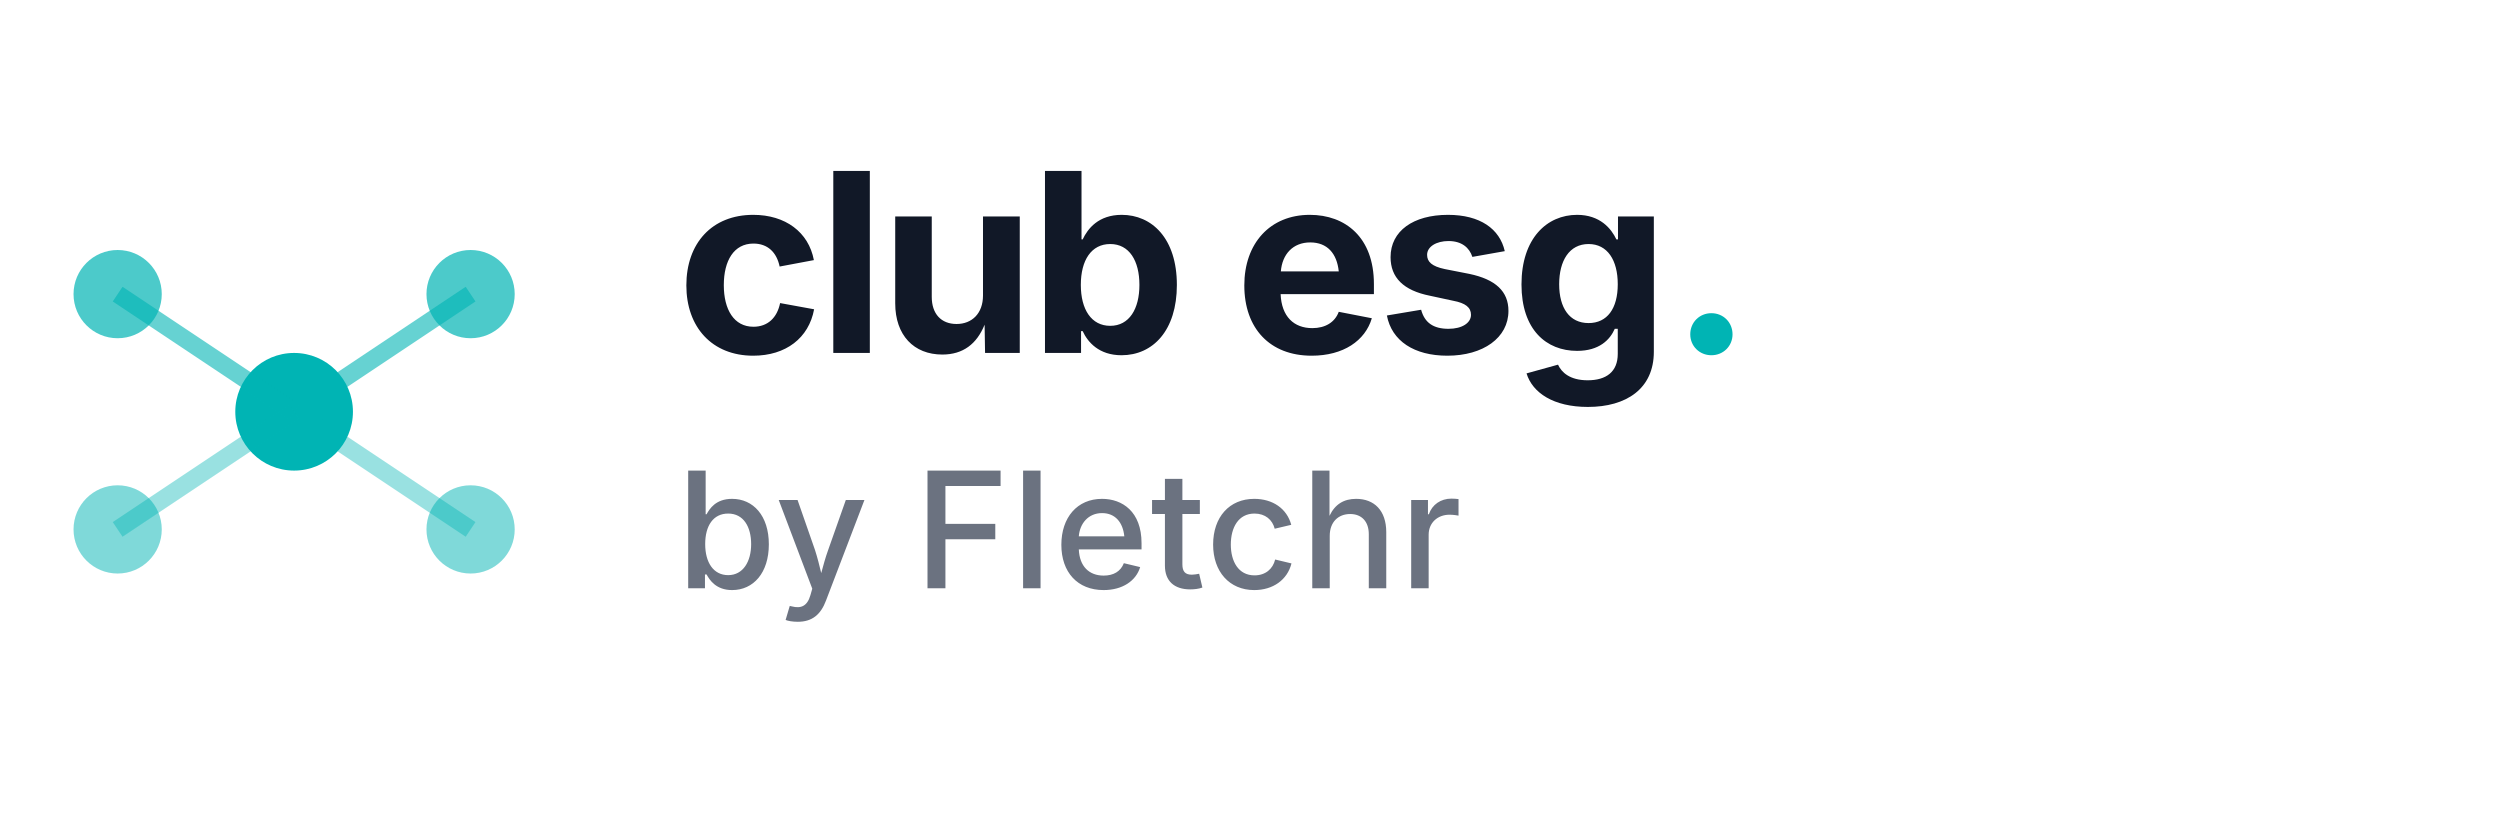
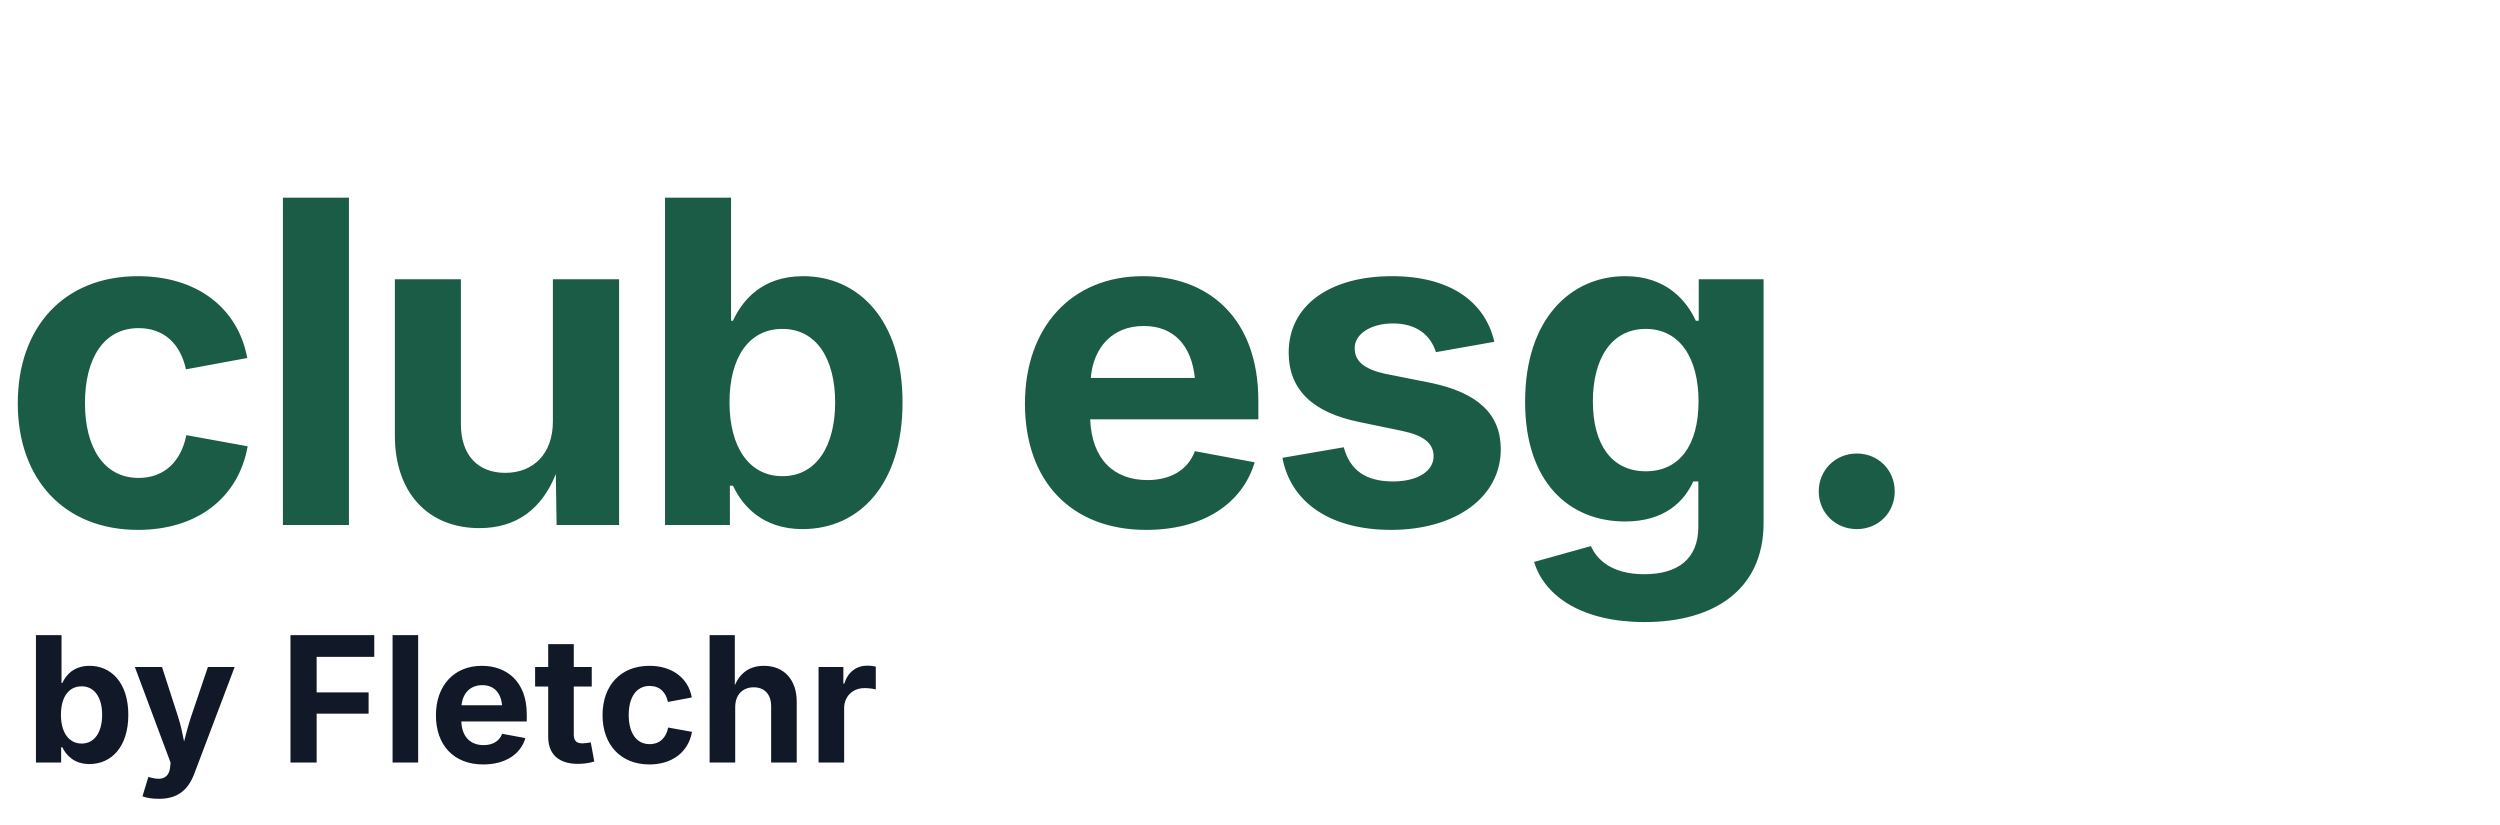
- <svg xmlns="http://www.w3.org/2000/svg" width="170" height="56" viewBox="0 0 170 56" fill="none">
-   <circle cx="20" cy="28" r="4" fill="#00B4B4" />
-   <circle cx="8" cy="20" r="3" fill="#00B4B4" opacity="0.7" />
-   <circle cx="32" cy="20" r="3" fill="#00B4B4" opacity="0.7" />
-   <circle cx="8" cy="36" r="3" fill="#00B4B4" opacity="0.5" />
-   <circle cx="32" cy="36" r="3" fill="#00B4B4" opacity="0.5" />
-   <line x1="20" y1="28" x2="8" y2="20" stroke="#00B4B4" stroke-width="1.2" opacity="0.6" />
-   <line x1="20" y1="28" x2="32" y2="20" stroke="#00B4B4" stroke-width="1.2" opacity="0.6" />
-   <line x1="20" y1="28" x2="8" y2="36" stroke="#00B4B4" stroke-width="1.2" opacity="0.4" />
-   <line x1="20" y1="28" x2="32" y2="36" stroke="#00B4B4" stroke-width="1.2" opacity="0.4" />
-   <text x="46" y="24" font-family="'DM Sans','Inter',sans-serif" font-size="17" font-weight="700" fill="#111827" letter-spacing="-0.4">club esg<tspan fill="#00B4B4">.</tspan>
-   </text>
-   <text x="46" y="40" font-family="'DM Sans','Inter',sans-serif" font-size="11" font-weight="500" fill="#6b7280" letter-spacing="0.01em">by Fletchr</text>
+ <svg xmlns="http://www.w3.org/2000/svg" width="200" height="66" viewBox="0 0 200 66" fill="none">
+   <text x="0" y="42" font-family="'DM Sans','Inter',sans-serif" font-size="36" font-weight="700" fill="#1a5c45" letter-spacing="-0.8">club esg.</text>
+   <text x="2" y="61" font-family="'DM Sans','Inter',sans-serif" font-size="14" font-weight="700" fill="#111827">by Fletchr</text>
</svg>
